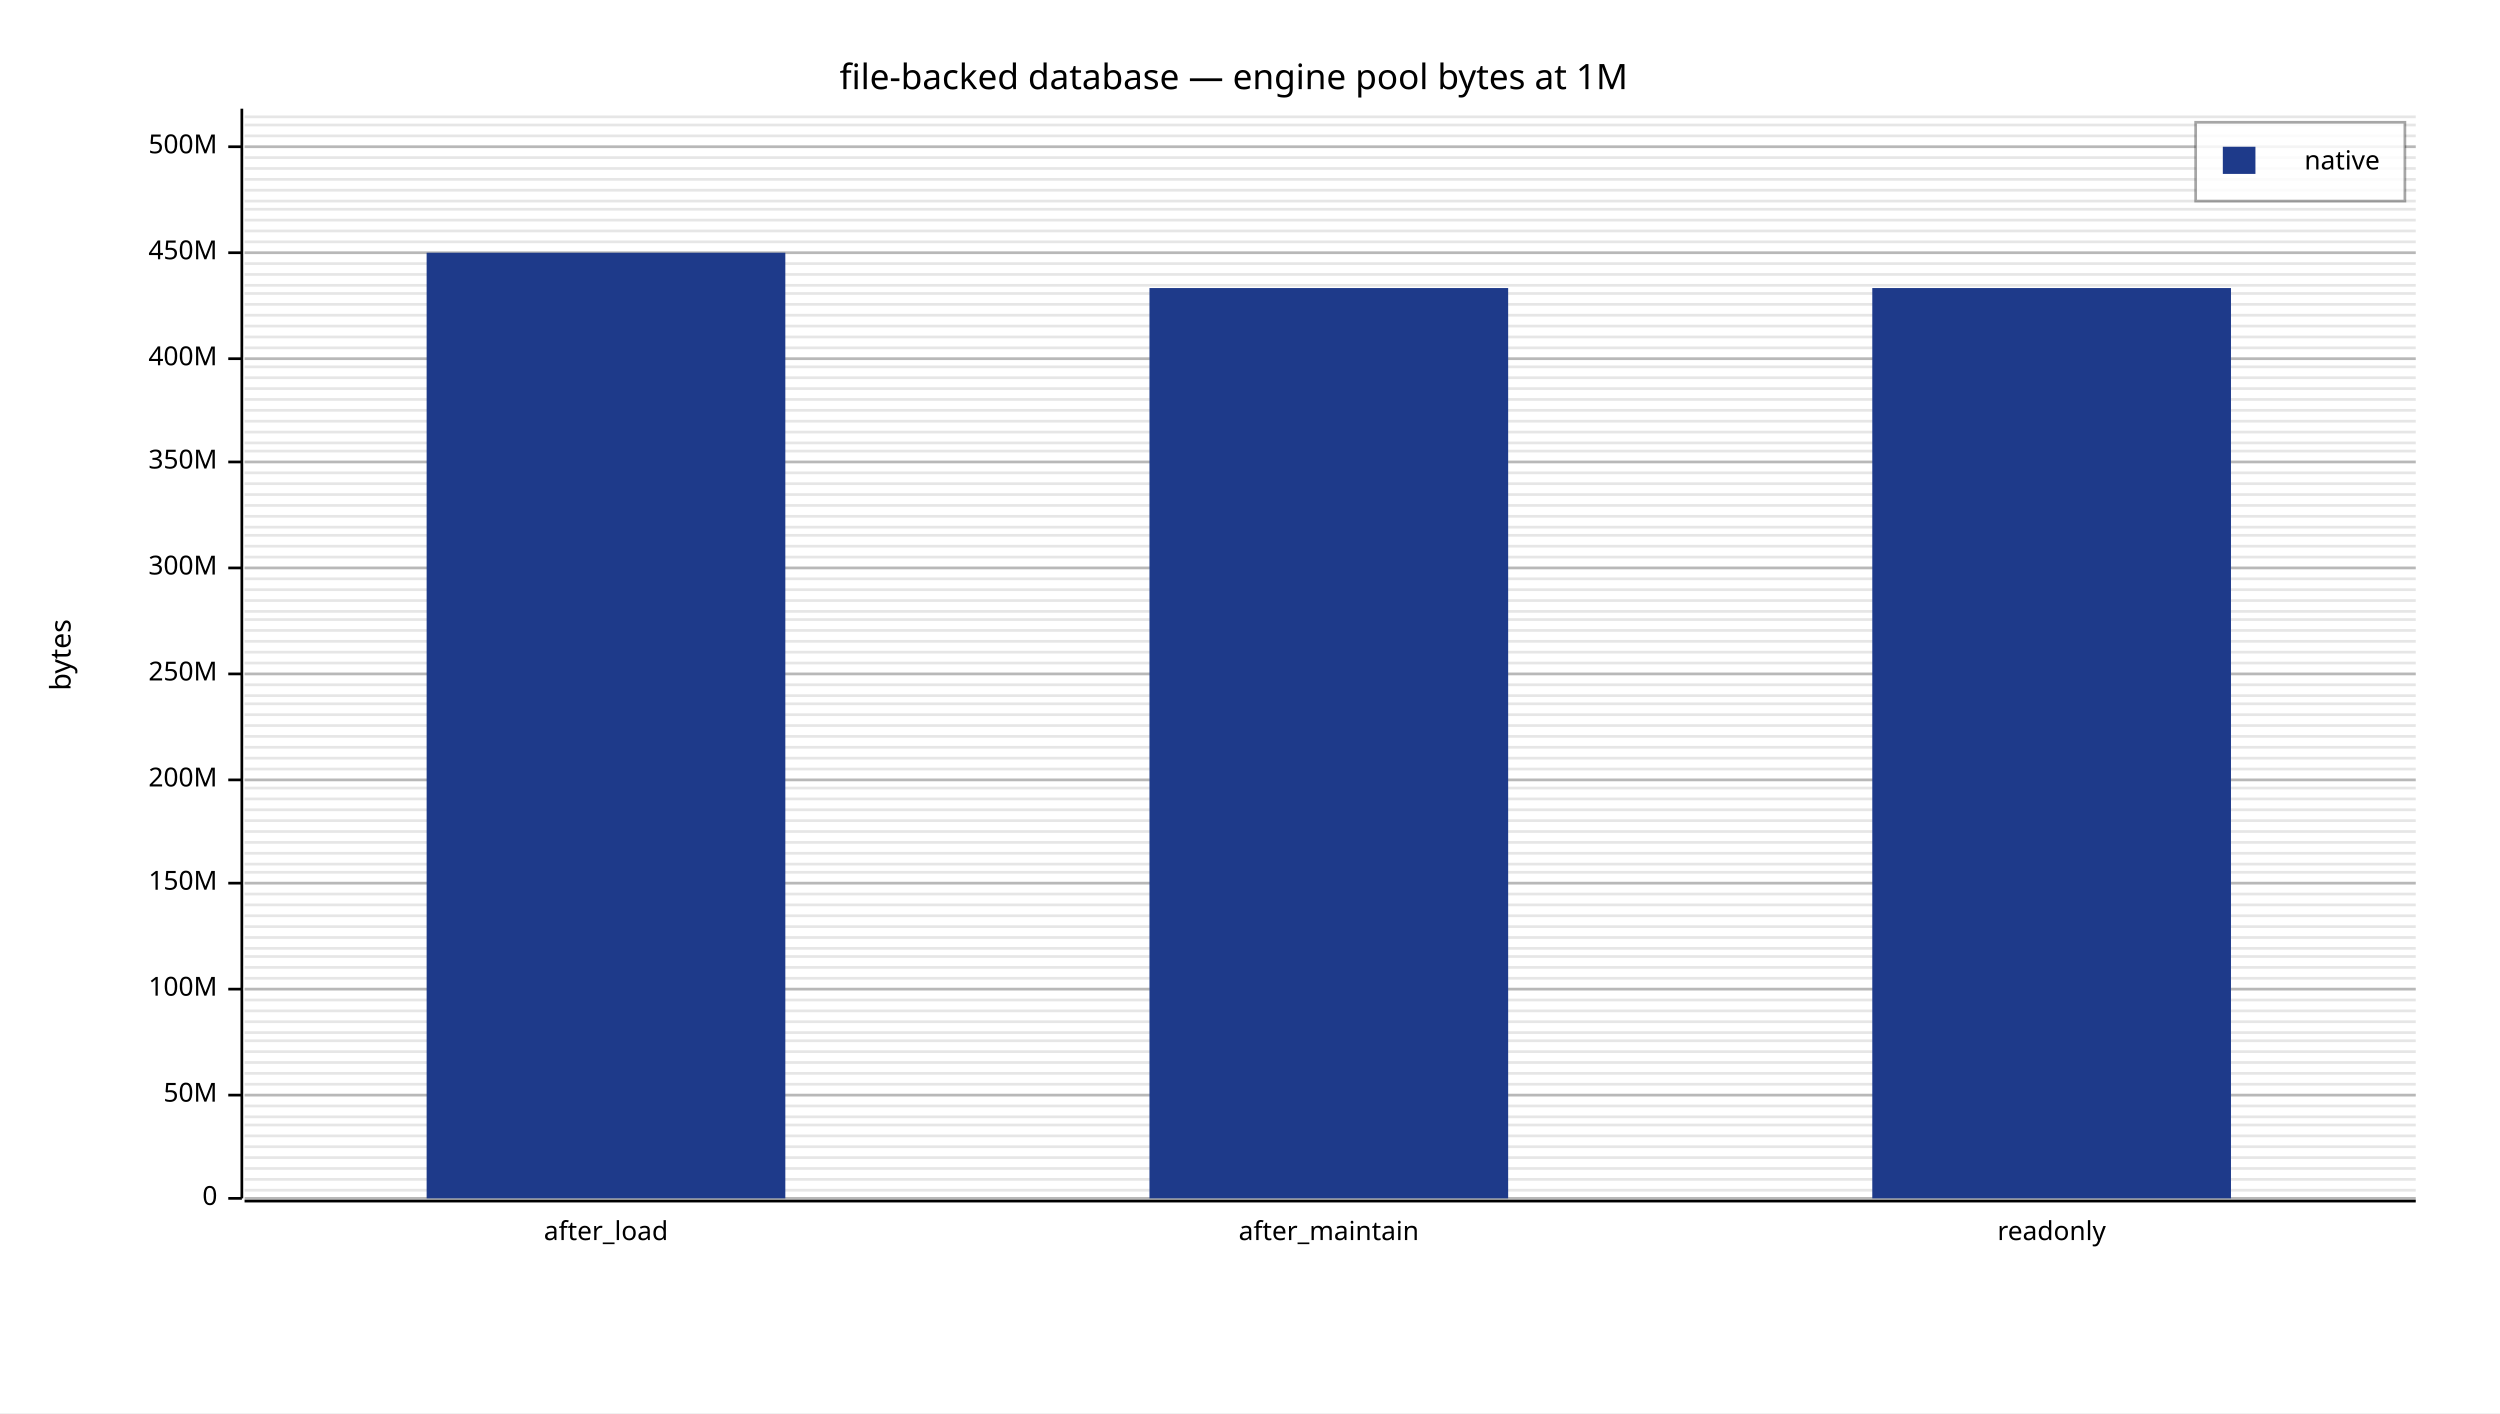
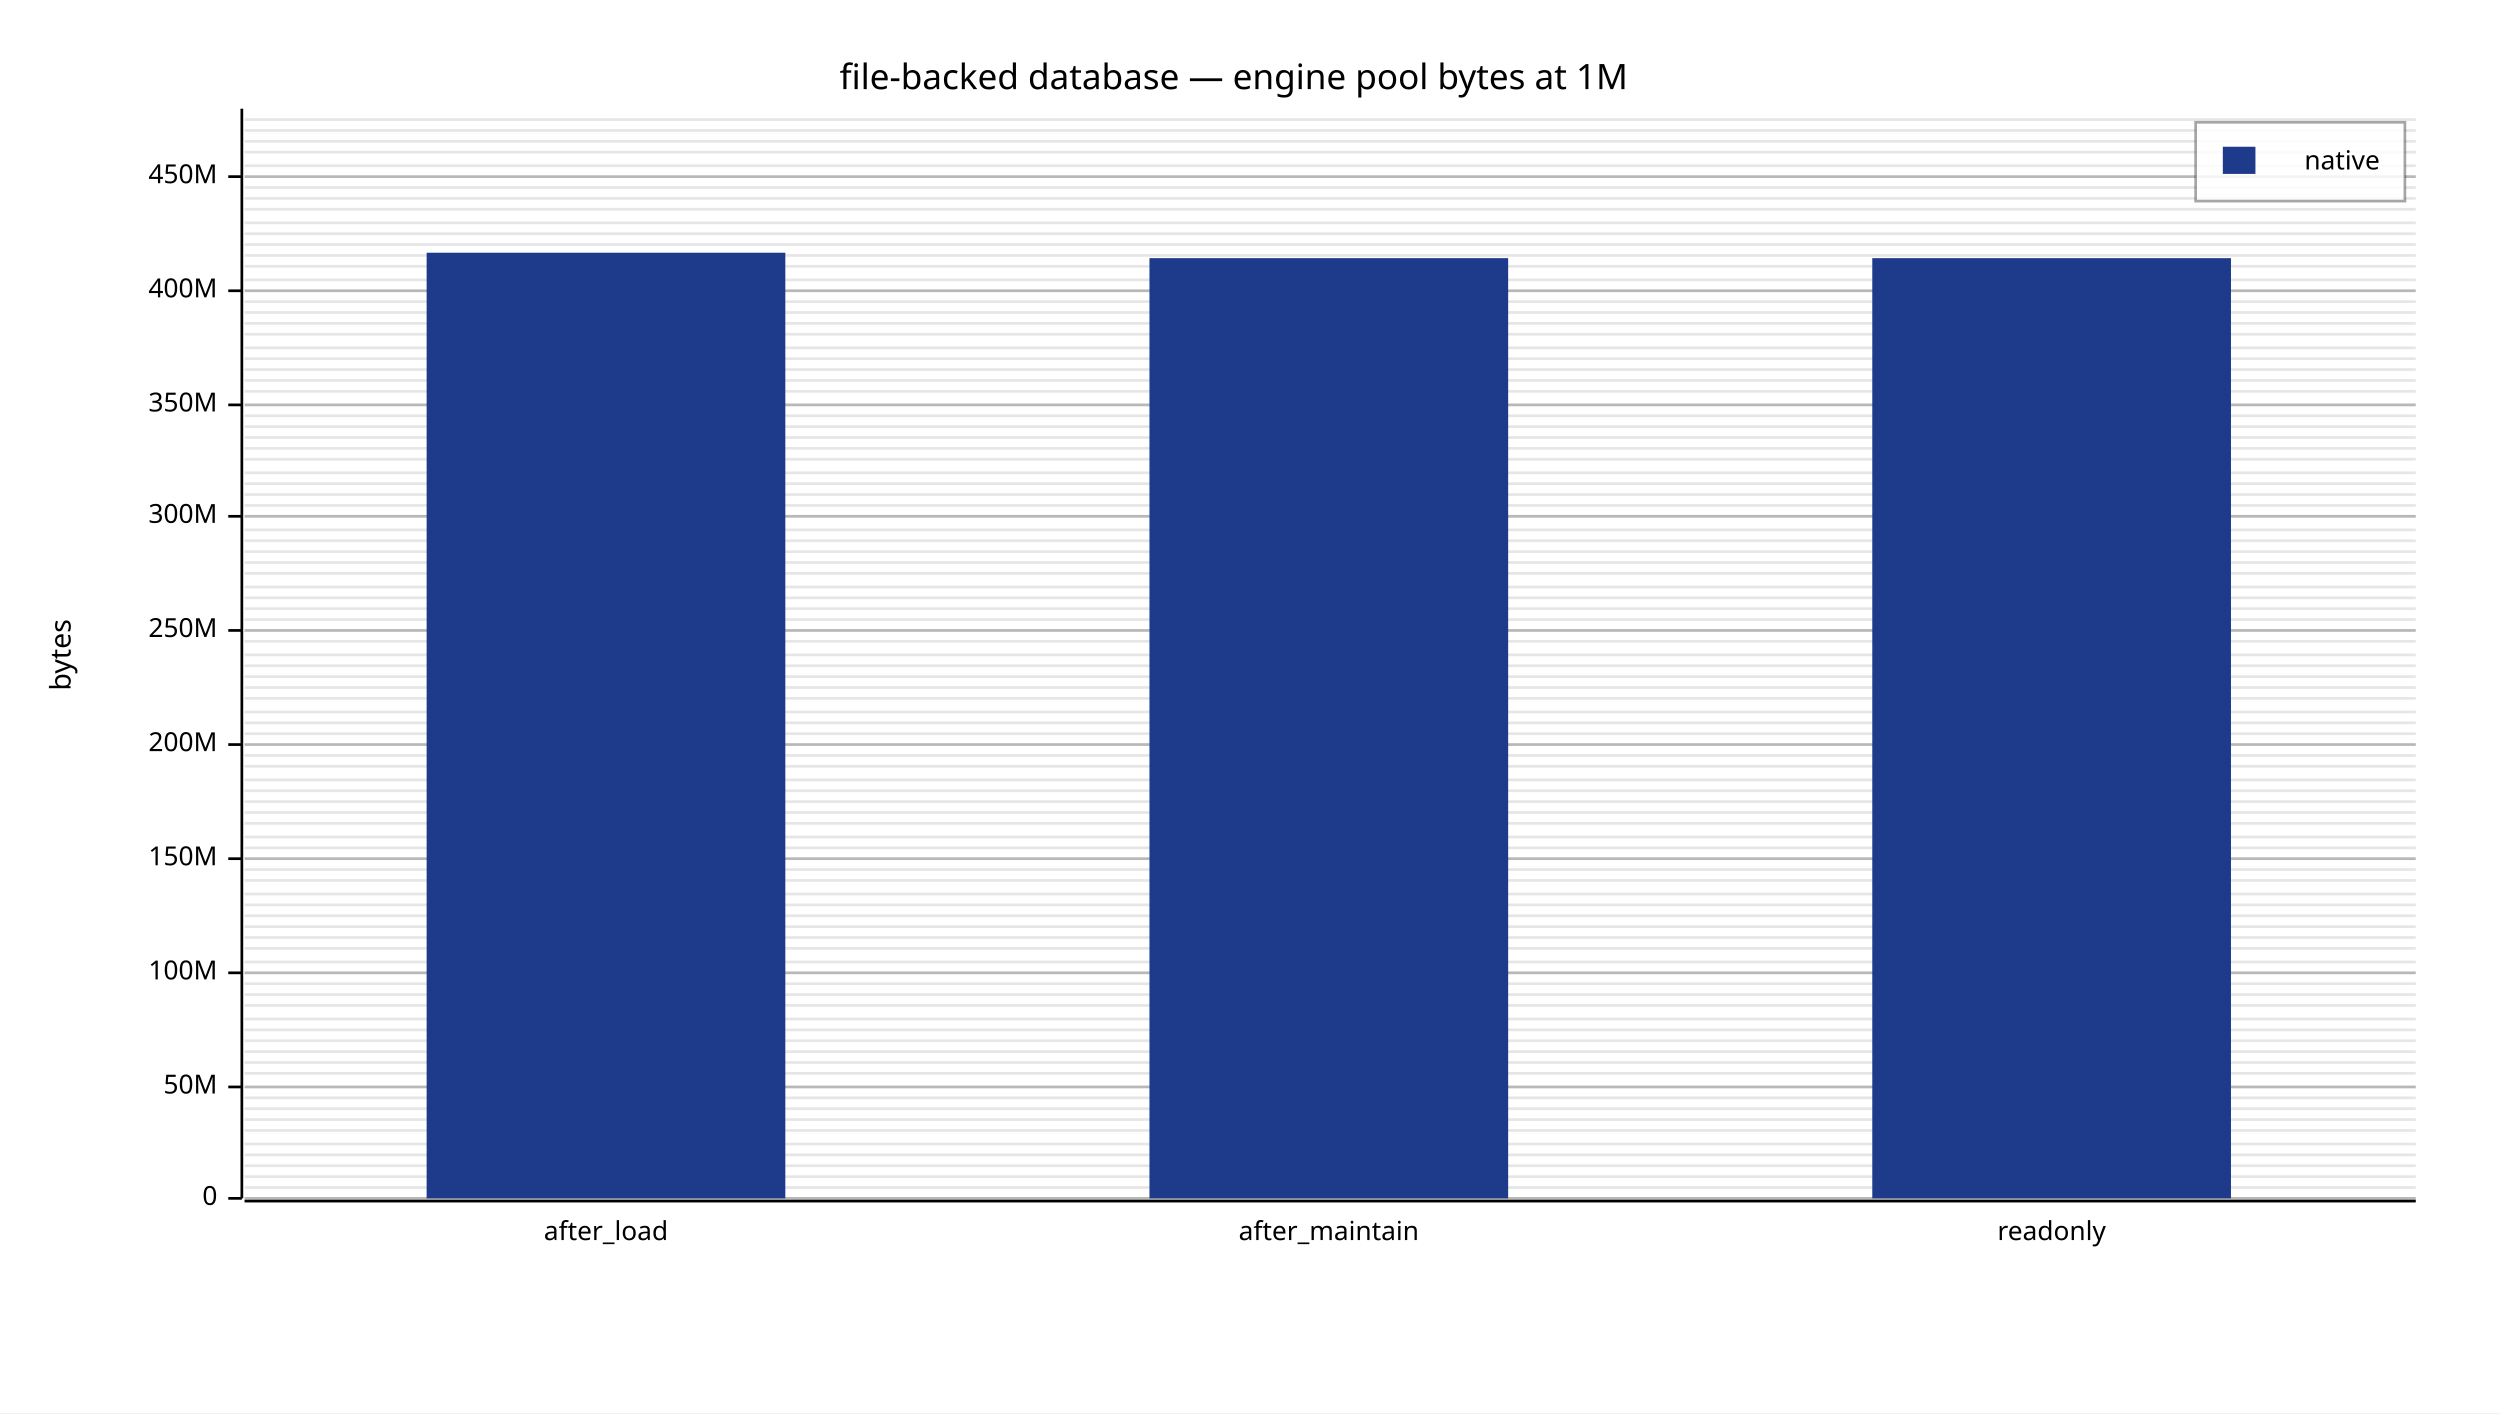
<svg xmlns="http://www.w3.org/2000/svg" width="920" height="520" viewBox="0 0 920 520">
  <rect x="0" y="0" width="920" height="520" opacity="1" fill="#FFFFFF" stroke="none" />
  <text x="454" y="23" dy="0.76em" text-anchor="middle" font-family="sans-serif" font-size="12.903" opacity="1" fill="#000000">
file-backed database — engine pool bytes at 1M
</text>
  <line opacity="0.1" stroke="#000000" stroke-width="1" x1="90" y1="441" x2="889" y2="441" />
-   <line opacity="0.1" stroke="#000000" stroke-width="1" x1="90" y1="438" x2="889" y2="438" />
-   <line opacity="0.1" stroke="#000000" stroke-width="1" x1="90" y1="434" x2="889" y2="434" />
-   <line opacity="0.1" stroke="#000000" stroke-width="1" x1="90" y1="430" x2="889" y2="430" />
-   <line opacity="0.1" stroke="#000000" stroke-width="1" x1="90" y1="426" x2="889" y2="426" />
-   <line opacity="0.1" stroke="#000000" stroke-width="1" x1="90" y1="422" x2="889" y2="422" />
-   <line opacity="0.1" stroke="#000000" stroke-width="1" x1="90" y1="418" x2="889" y2="418" />
-   <line opacity="0.1" stroke="#000000" stroke-width="1" x1="90" y1="414" x2="889" y2="414" />
-   <line opacity="0.1" stroke="#000000" stroke-width="1" x1="90" y1="411" x2="889" y2="411" />
-   <line opacity="0.1" stroke="#000000" stroke-width="1" x1="90" y1="407" x2="889" y2="407" />
-   <line opacity="0.1" stroke="#000000" stroke-width="1" x1="90" y1="403" x2="889" y2="403" />
-   <line opacity="0.1" stroke="#000000" stroke-width="1" x1="90" y1="399" x2="889" y2="399" />
+   <line opacity="0.1" stroke="#000000" stroke-width="1" x1="90" y1="437" x2="889" y2="437" />
+   <line opacity="0.1" stroke="#000000" stroke-width="1" x1="90" y1="433" x2="889" y2="433" />
+   <line opacity="0.1" stroke="#000000" stroke-width="1" x1="90" y1="429" x2="889" y2="429" />
+   <line opacity="0.1" stroke="#000000" stroke-width="1" x1="90" y1="425" x2="889" y2="425" />
+   <line opacity="0.1" stroke="#000000" stroke-width="1" x1="90" y1="421" x2="889" y2="421" />
+   <line opacity="0.1" stroke="#000000" stroke-width="1" x1="90" y1="416" x2="889" y2="416" />
+   <line opacity="0.1" stroke="#000000" stroke-width="1" x1="90" y1="412" x2="889" y2="412" />
+   <line opacity="0.1" stroke="#000000" stroke-width="1" x1="90" y1="408" x2="889" y2="408" />
+   <line opacity="0.1" stroke="#000000" stroke-width="1" x1="90" y1="404" x2="889" y2="404" />
+   <line opacity="0.1" stroke="#000000" stroke-width="1" x1="90" y1="400" x2="889" y2="400" />
  <line opacity="0.1" stroke="#000000" stroke-width="1" x1="90" y1="395" x2="889" y2="395" />
  <line opacity="0.1" stroke="#000000" stroke-width="1" x1="90" y1="391" x2="889" y2="391" />
  <line opacity="0.1" stroke="#000000" stroke-width="1" x1="90" y1="387" x2="889" y2="387" />
  <line opacity="0.1" stroke="#000000" stroke-width="1" x1="90" y1="383" x2="889" y2="383" />
-   <line opacity="0.1" stroke="#000000" stroke-width="1" x1="90" y1="380" x2="889" y2="380" />
-   <line opacity="0.1" stroke="#000000" stroke-width="1" x1="90" y1="376" x2="889" y2="376" />
-   <line opacity="0.1" stroke="#000000" stroke-width="1" x1="90" y1="372" x2="889" y2="372" />
-   <line opacity="0.1" stroke="#000000" stroke-width="1" x1="90" y1="368" x2="889" y2="368" />
-   <line opacity="0.1" stroke="#000000" stroke-width="1" x1="90" y1="364" x2="889" y2="364" />
-   <line opacity="0.1" stroke="#000000" stroke-width="1" x1="90" y1="360" x2="889" y2="360" />
-   <line opacity="0.1" stroke="#000000" stroke-width="1" x1="90" y1="356" x2="889" y2="356" />
-   <line opacity="0.1" stroke="#000000" stroke-width="1" x1="90" y1="352" x2="889" y2="352" />
+   <line opacity="0.1" stroke="#000000" stroke-width="1" x1="90" y1="379" x2="889" y2="379" />
+   <line opacity="0.1" stroke="#000000" stroke-width="1" x1="90" y1="375" x2="889" y2="375" />
+   <line opacity="0.1" stroke="#000000" stroke-width="1" x1="90" y1="370" x2="889" y2="370" />
+   <line opacity="0.1" stroke="#000000" stroke-width="1" x1="90" y1="366" x2="889" y2="366" />
+   <line opacity="0.1" stroke="#000000" stroke-width="1" x1="90" y1="362" x2="889" y2="362" />
+   <line opacity="0.1" stroke="#000000" stroke-width="1" x1="90" y1="358" x2="889" y2="358" />
+   <line opacity="0.1" stroke="#000000" stroke-width="1" x1="90" y1="354" x2="889" y2="354" />
  <line opacity="0.1" stroke="#000000" stroke-width="1" x1="90" y1="349" x2="889" y2="349" />
  <line opacity="0.1" stroke="#000000" stroke-width="1" x1="90" y1="345" x2="889" y2="345" />
  <line opacity="0.1" stroke="#000000" stroke-width="1" x1="90" y1="341" x2="889" y2="341" />
  <line opacity="0.1" stroke="#000000" stroke-width="1" x1="90" y1="337" x2="889" y2="337" />
  <line opacity="0.1" stroke="#000000" stroke-width="1" x1="90" y1="333" x2="889" y2="333" />
  <line opacity="0.1" stroke="#000000" stroke-width="1" x1="90" y1="329" x2="889" y2="329" />
-   <line opacity="0.1" stroke="#000000" stroke-width="1" x1="90" y1="325" x2="889" y2="325" />
-   <line opacity="0.1" stroke="#000000" stroke-width="1" x1="90" y1="321" x2="889" y2="321" />
-   <line opacity="0.1" stroke="#000000" stroke-width="1" x1="90" y1="318" x2="889" y2="318" />
-   <line opacity="0.1" stroke="#000000" stroke-width="1" x1="90" y1="314" x2="889" y2="314" />
-   <line opacity="0.1" stroke="#000000" stroke-width="1" x1="90" y1="310" x2="889" y2="310" />
-   <line opacity="0.1" stroke="#000000" stroke-width="1" x1="90" y1="306" x2="889" y2="306" />
-   <line opacity="0.1" stroke="#000000" stroke-width="1" x1="90" y1="302" x2="889" y2="302" />
-   <line opacity="0.1" stroke="#000000" stroke-width="1" x1="90" y1="298" x2="889" y2="298" />
-   <line opacity="0.1" stroke="#000000" stroke-width="1" x1="90" y1="294" x2="889" y2="294" />
-   <line opacity="0.1" stroke="#000000" stroke-width="1" x1="90" y1="290" x2="889" y2="290" />
+   <line opacity="0.1" stroke="#000000" stroke-width="1" x1="90" y1="324" x2="889" y2="324" />
+   <line opacity="0.1" stroke="#000000" stroke-width="1" x1="90" y1="320" x2="889" y2="320" />
+   <line opacity="0.1" stroke="#000000" stroke-width="1" x1="90" y1="316" x2="889" y2="316" />
+   <line opacity="0.1" stroke="#000000" stroke-width="1" x1="90" y1="312" x2="889" y2="312" />
+   <line opacity="0.1" stroke="#000000" stroke-width="1" x1="90" y1="308" x2="889" y2="308" />
+   <line opacity="0.1" stroke="#000000" stroke-width="1" x1="90" y1="303" x2="889" y2="303" />
+   <line opacity="0.1" stroke="#000000" stroke-width="1" x1="90" y1="299" x2="889" y2="299" />
+   <line opacity="0.1" stroke="#000000" stroke-width="1" x1="90" y1="295" x2="889" y2="295" />
+   <line opacity="0.1" stroke="#000000" stroke-width="1" x1="90" y1="291" x2="889" y2="291" />
  <line opacity="0.1" stroke="#000000" stroke-width="1" x1="90" y1="287" x2="889" y2="287" />
-   <line opacity="0.1" stroke="#000000" stroke-width="1" x1="90" y1="283" x2="889" y2="283" />
-   <line opacity="0.1" stroke="#000000" stroke-width="1" x1="90" y1="279" x2="889" y2="279" />
-   <line opacity="0.1" stroke="#000000" stroke-width="1" x1="90" y1="275" x2="889" y2="275" />
-   <line opacity="0.1" stroke="#000000" stroke-width="1" x1="90" y1="271" x2="889" y2="271" />
-   <line opacity="0.1" stroke="#000000" stroke-width="1" x1="90" y1="267" x2="889" y2="267" />
-   <line opacity="0.1" stroke="#000000" stroke-width="1" x1="90" y1="263" x2="889" y2="263" />
-   <line opacity="0.1" stroke="#000000" stroke-width="1" x1="90" y1="259" x2="889" y2="259" />
-   <line opacity="0.1" stroke="#000000" stroke-width="1" x1="90" y1="256" x2="889" y2="256" />
-   <line opacity="0.1" stroke="#000000" stroke-width="1" x1="90" y1="252" x2="889" y2="252" />
-   <line opacity="0.1" stroke="#000000" stroke-width="1" x1="90" y1="248" x2="889" y2="248" />
-   <line opacity="0.1" stroke="#000000" stroke-width="1" x1="90" y1="244" x2="889" y2="244" />
-   <line opacity="0.1" stroke="#000000" stroke-width="1" x1="90" y1="240" x2="889" y2="240" />
+   <line opacity="0.1" stroke="#000000" stroke-width="1" x1="90" y1="282" x2="889" y2="282" />
+   <line opacity="0.1" stroke="#000000" stroke-width="1" x1="90" y1="278" x2="889" y2="278" />
+   <line opacity="0.1" stroke="#000000" stroke-width="1" x1="90" y1="274" x2="889" y2="274" />
+   <line opacity="0.1" stroke="#000000" stroke-width="1" x1="90" y1="270" x2="889" y2="270" />
+   <line opacity="0.1" stroke="#000000" stroke-width="1" x1="90" y1="266" x2="889" y2="266" />
+   <line opacity="0.1" stroke="#000000" stroke-width="1" x1="90" y1="262" x2="889" y2="262" />
+   <line opacity="0.1" stroke="#000000" stroke-width="1" x1="90" y1="257" x2="889" y2="257" />
+   <line opacity="0.1" stroke="#000000" stroke-width="1" x1="90" y1="253" x2="889" y2="253" />
+   <line opacity="0.1" stroke="#000000" stroke-width="1" x1="90" y1="249" x2="889" y2="249" />
+   <line opacity="0.1" stroke="#000000" stroke-width="1" x1="90" y1="245" x2="889" y2="245" />
+   <line opacity="0.1" stroke="#000000" stroke-width="1" x1="90" y1="241" x2="889" y2="241" />
  <line opacity="0.1" stroke="#000000" stroke-width="1" x1="90" y1="236" x2="889" y2="236" />
  <line opacity="0.1" stroke="#000000" stroke-width="1" x1="90" y1="232" x2="889" y2="232" />
  <line opacity="0.1" stroke="#000000" stroke-width="1" x1="90" y1="228" x2="889" y2="228" />
-   <line opacity="0.1" stroke="#000000" stroke-width="1" x1="90" y1="225" x2="889" y2="225" />
-   <line opacity="0.1" stroke="#000000" stroke-width="1" x1="90" y1="221" x2="889" y2="221" />
-   <line opacity="0.1" stroke="#000000" stroke-width="1" x1="90" y1="217" x2="889" y2="217" />
-   <line opacity="0.1" stroke="#000000" stroke-width="1" x1="90" y1="213" x2="889" y2="213" />
-   <line opacity="0.1" stroke="#000000" stroke-width="1" x1="90" y1="209" x2="889" y2="209" />
-   <line opacity="0.1" stroke="#000000" stroke-width="1" x1="90" y1="205" x2="889" y2="205" />
-   <line opacity="0.1" stroke="#000000" stroke-width="1" x1="90" y1="201" x2="889" y2="201" />
-   <line opacity="0.1" stroke="#000000" stroke-width="1" x1="90" y1="197" x2="889" y2="197" />
-   <line opacity="0.1" stroke="#000000" stroke-width="1" x1="90" y1="194" x2="889" y2="194" />
+   <line opacity="0.1" stroke="#000000" stroke-width="1" x1="90" y1="224" x2="889" y2="224" />
+   <line opacity="0.1" stroke="#000000" stroke-width="1" x1="90" y1="220" x2="889" y2="220" />
+   <line opacity="0.1" stroke="#000000" stroke-width="1" x1="90" y1="216" x2="889" y2="216" />
+   <line opacity="0.1" stroke="#000000" stroke-width="1" x1="90" y1="211" x2="889" y2="211" />
+   <line opacity="0.1" stroke="#000000" stroke-width="1" x1="90" y1="207" x2="889" y2="207" />
+   <line opacity="0.1" stroke="#000000" stroke-width="1" x1="90" y1="203" x2="889" y2="203" />
+   <line opacity="0.1" stroke="#000000" stroke-width="1" x1="90" y1="199" x2="889" y2="199" />
+   <line opacity="0.1" stroke="#000000" stroke-width="1" x1="90" y1="195" x2="889" y2="195" />
  <line opacity="0.1" stroke="#000000" stroke-width="1" x1="90" y1="190" x2="889" y2="190" />
  <line opacity="0.1" stroke="#000000" stroke-width="1" x1="90" y1="186" x2="889" y2="186" />
  <line opacity="0.1" stroke="#000000" stroke-width="1" x1="90" y1="182" x2="889" y2="182" />
  <line opacity="0.1" stroke="#000000" stroke-width="1" x1="90" y1="178" x2="889" y2="178" />
  <line opacity="0.1" stroke="#000000" stroke-width="1" x1="90" y1="174" x2="889" y2="174" />
-   <line opacity="0.1" stroke="#000000" stroke-width="1" x1="90" y1="170" x2="889" y2="170" />
-   <line opacity="0.1" stroke="#000000" stroke-width="1" x1="90" y1="166" x2="889" y2="166" />
-   <line opacity="0.1" stroke="#000000" stroke-width="1" x1="90" y1="163" x2="889" y2="163" />
-   <line opacity="0.1" stroke="#000000" stroke-width="1" x1="90" y1="159" x2="889" y2="159" />
-   <line opacity="0.1" stroke="#000000" stroke-width="1" x1="90" y1="155" x2="889" y2="155" />
-   <line opacity="0.1" stroke="#000000" stroke-width="1" x1="90" y1="151" x2="889" y2="151" />
-   <line opacity="0.1" stroke="#000000" stroke-width="1" x1="90" y1="147" x2="889" y2="147" />
-   <line opacity="0.1" stroke="#000000" stroke-width="1" x1="90" y1="143" x2="889" y2="143" />
-   <line opacity="0.1" stroke="#000000" stroke-width="1" x1="90" y1="139" x2="889" y2="139" />
-   <line opacity="0.1" stroke="#000000" stroke-width="1" x1="90" y1="135" x2="889" y2="135" />
+   <line opacity="0.1" stroke="#000000" stroke-width="1" x1="90" y1="169" x2="889" y2="169" />
+   <line opacity="0.1" stroke="#000000" stroke-width="1" x1="90" y1="165" x2="889" y2="165" />
+   <line opacity="0.1" stroke="#000000" stroke-width="1" x1="90" y1="161" x2="889" y2="161" />
+   <line opacity="0.1" stroke="#000000" stroke-width="1" x1="90" y1="157" x2="889" y2="157" />
+   <line opacity="0.1" stroke="#000000" stroke-width="1" x1="90" y1="153" x2="889" y2="153" />
+   <line opacity="0.1" stroke="#000000" stroke-width="1" x1="90" y1="149" x2="889" y2="149" />
+   <line opacity="0.1" stroke="#000000" stroke-width="1" x1="90" y1="144" x2="889" y2="144" />
+   <line opacity="0.1" stroke="#000000" stroke-width="1" x1="90" y1="140" x2="889" y2="140" />
+   <line opacity="0.1" stroke="#000000" stroke-width="1" x1="90" y1="136" x2="889" y2="136" />
  <line opacity="0.1" stroke="#000000" stroke-width="1" x1="90" y1="132" x2="889" y2="132" />
  <line opacity="0.1" stroke="#000000" stroke-width="1" x1="90" y1="128" x2="889" y2="128" />
-   <line opacity="0.1" stroke="#000000" stroke-width="1" x1="90" y1="124" x2="889" y2="124" />
-   <line opacity="0.1" stroke="#000000" stroke-width="1" x1="90" y1="120" x2="889" y2="120" />
-   <line opacity="0.1" stroke="#000000" stroke-width="1" x1="90" y1="116" x2="889" y2="116" />
-   <line opacity="0.1" stroke="#000000" stroke-width="1" x1="90" y1="112" x2="889" y2="112" />
-   <line opacity="0.1" stroke="#000000" stroke-width="1" x1="90" y1="108" x2="889" y2="108" />
-   <line opacity="0.1" stroke="#000000" stroke-width="1" x1="90" y1="105" x2="889" y2="105" />
-   <line opacity="0.1" stroke="#000000" stroke-width="1" x1="90" y1="101" x2="889" y2="101" />
-   <line opacity="0.1" stroke="#000000" stroke-width="1" x1="90" y1="97" x2="889" y2="97" />
-   <line opacity="0.1" stroke="#000000" stroke-width="1" x1="90" y1="93" x2="889" y2="93" />
-   <line opacity="0.1" stroke="#000000" stroke-width="1" x1="90" y1="89" x2="889" y2="89" />
-   <line opacity="0.1" stroke="#000000" stroke-width="1" x1="90" y1="85" x2="889" y2="85" />
-   <line opacity="0.1" stroke="#000000" stroke-width="1" x1="90" y1="81" x2="889" y2="81" />
+   <line opacity="0.1" stroke="#000000" stroke-width="1" x1="90" y1="123" x2="889" y2="123" />
+   <line opacity="0.1" stroke="#000000" stroke-width="1" x1="90" y1="119" x2="889" y2="119" />
+   <line opacity="0.1" stroke="#000000" stroke-width="1" x1="90" y1="115" x2="889" y2="115" />
+   <line opacity="0.1" stroke="#000000" stroke-width="1" x1="90" y1="111" x2="889" y2="111" />
+   <line opacity="0.1" stroke="#000000" stroke-width="1" x1="90" y1="107" x2="889" y2="107" />
+   <line opacity="0.1" stroke="#000000" stroke-width="1" x1="90" y1="103" x2="889" y2="103" />
+   <line opacity="0.1" stroke="#000000" stroke-width="1" x1="90" y1="98" x2="889" y2="98" />
+   <line opacity="0.1" stroke="#000000" stroke-width="1" x1="90" y1="94" x2="889" y2="94" />
+   <line opacity="0.1" stroke="#000000" stroke-width="1" x1="90" y1="90" x2="889" y2="90" />
+   <line opacity="0.1" stroke="#000000" stroke-width="1" x1="90" y1="86" x2="889" y2="86" />
+   <line opacity="0.1" stroke="#000000" stroke-width="1" x1="90" y1="82" x2="889" y2="82" />
  <line opacity="0.1" stroke="#000000" stroke-width="1" x1="90" y1="77" x2="889" y2="77" />
-   <line opacity="0.1" stroke="#000000" stroke-width="1" x1="90" y1="74" x2="889" y2="74" />
-   <line opacity="0.1" stroke="#000000" stroke-width="1" x1="90" y1="70" x2="889" y2="70" />
-   <line opacity="0.1" stroke="#000000" stroke-width="1" x1="90" y1="66" x2="889" y2="66" />
-   <line opacity="0.1" stroke="#000000" stroke-width="1" x1="90" y1="62" x2="889" y2="62" />
-   <line opacity="0.1" stroke="#000000" stroke-width="1" x1="90" y1="58" x2="889" y2="58" />
-   <line opacity="0.1" stroke="#000000" stroke-width="1" x1="90" y1="54" x2="889" y2="54" />
-   <line opacity="0.1" stroke="#000000" stroke-width="1" x1="90" y1="50" x2="889" y2="50" />
-   <line opacity="0.1" stroke="#000000" stroke-width="1" x1="90" y1="46" x2="889" y2="46" />
-   <line opacity="0.1" stroke="#000000" stroke-width="1" x1="90" y1="43" x2="889" y2="43" />
+   <line opacity="0.1" stroke="#000000" stroke-width="1" x1="90" y1="73" x2="889" y2="73" />
+   <line opacity="0.1" stroke="#000000" stroke-width="1" x1="90" y1="69" x2="889" y2="69" />
+   <line opacity="0.1" stroke="#000000" stroke-width="1" x1="90" y1="65" x2="889" y2="65" />
+   <line opacity="0.1" stroke="#000000" stroke-width="1" x1="90" y1="61" x2="889" y2="61" />
+   <line opacity="0.1" stroke="#000000" stroke-width="1" x1="90" y1="56" x2="889" y2="56" />
+   <line opacity="0.1" stroke="#000000" stroke-width="1" x1="90" y1="52" x2="889" y2="52" />
+   <line opacity="0.1" stroke="#000000" stroke-width="1" x1="90" y1="48" x2="889" y2="48" />
+   <line opacity="0.1" stroke="#000000" stroke-width="1" x1="90" y1="44" x2="889" y2="44" />
  <text x="18" y="241" dy="0.76em" text-anchor="middle" font-family="sans-serif" font-size="10.484" opacity="1" fill="#000000" transform="rotate(270, 18, 241)">
bytes
</text>
  <line opacity="0.2" stroke="#000000" stroke-width="1" x1="90" y1="441" x2="889" y2="441" />
-   <line opacity="0.2" stroke="#000000" stroke-width="1" x1="90" y1="403" x2="889" y2="403" />
-   <line opacity="0.2" stroke="#000000" stroke-width="1" x1="90" y1="364" x2="889" y2="364" />
-   <line opacity="0.2" stroke="#000000" stroke-width="1" x1="90" y1="325" x2="889" y2="325" />
-   <line opacity="0.2" stroke="#000000" stroke-width="1" x1="90" y1="287" x2="889" y2="287" />
-   <line opacity="0.2" stroke="#000000" stroke-width="1" x1="90" y1="248" x2="889" y2="248" />
-   <line opacity="0.2" stroke="#000000" stroke-width="1" x1="90" y1="209" x2="889" y2="209" />
-   <line opacity="0.2" stroke="#000000" stroke-width="1" x1="90" y1="170" x2="889" y2="170" />
-   <line opacity="0.2" stroke="#000000" stroke-width="1" x1="90" y1="132" x2="889" y2="132" />
-   <line opacity="0.2" stroke="#000000" stroke-width="1" x1="90" y1="93" x2="889" y2="93" />
-   <line opacity="0.2" stroke="#000000" stroke-width="1" x1="90" y1="54" x2="889" y2="54" />
+   <line opacity="0.2" stroke="#000000" stroke-width="1" x1="90" y1="400" x2="889" y2="400" />
+   <line opacity="0.2" stroke="#000000" stroke-width="1" x1="90" y1="358" x2="889" y2="358" />
+   <line opacity="0.2" stroke="#000000" stroke-width="1" x1="90" y1="316" x2="889" y2="316" />
+   <line opacity="0.2" stroke="#000000" stroke-width="1" x1="90" y1="274" x2="889" y2="274" />
+   <line opacity="0.2" stroke="#000000" stroke-width="1" x1="90" y1="232" x2="889" y2="232" />
+   <line opacity="0.2" stroke="#000000" stroke-width="1" x1="90" y1="190" x2="889" y2="190" />
+   <line opacity="0.2" stroke="#000000" stroke-width="1" x1="90" y1="149" x2="889" y2="149" />
+   <line opacity="0.2" stroke="#000000" stroke-width="1" x1="90" y1="107" x2="889" y2="107" />
+   <line opacity="0.2" stroke="#000000" stroke-width="1" x1="90" y1="65" x2="889" y2="65" />
  <polyline fill="none" opacity="1" stroke="#000000" stroke-width="1" points="89,40 89,441 " />
  <text x="80" y="441" dy="0.5ex" text-anchor="end" font-family="sans-serif" font-size="9.677" opacity="1" fill="#000000">
0
</text>
  <polyline fill="none" opacity="1" stroke="#000000" stroke-width="1" points="84,441 89,441 " />
-   <text x="80" y="403" dy="0.5ex" text-anchor="end" font-family="sans-serif" font-size="9.677" opacity="1" fill="#000000">
+   <text x="80" y="400" dy="0.5ex" text-anchor="end" font-family="sans-serif" font-size="9.677" opacity="1" fill="#000000">
50M
</text>
-   <polyline fill="none" opacity="1" stroke="#000000" stroke-width="1" points="84,403 89,403 " />
-   <text x="80" y="364" dy="0.5ex" text-anchor="end" font-family="sans-serif" font-size="9.677" opacity="1" fill="#000000">
+   <polyline fill="none" opacity="1" stroke="#000000" stroke-width="1" points="84,400 89,400 " />
+   <text x="80" y="358" dy="0.5ex" text-anchor="end" font-family="sans-serif" font-size="9.677" opacity="1" fill="#000000">
100M
</text>
-   <polyline fill="none" opacity="1" stroke="#000000" stroke-width="1" points="84,364 89,364 " />
-   <text x="80" y="325" dy="0.5ex" text-anchor="end" font-family="sans-serif" font-size="9.677" opacity="1" fill="#000000">
+   <polyline fill="none" opacity="1" stroke="#000000" stroke-width="1" points="84,358 89,358 " />
+   <text x="80" y="316" dy="0.5ex" text-anchor="end" font-family="sans-serif" font-size="9.677" opacity="1" fill="#000000">
150M
</text>
-   <polyline fill="none" opacity="1" stroke="#000000" stroke-width="1" points="84,325 89,325 " />
-   <text x="80" y="287" dy="0.5ex" text-anchor="end" font-family="sans-serif" font-size="9.677" opacity="1" fill="#000000">
+   <polyline fill="none" opacity="1" stroke="#000000" stroke-width="1" points="84,316 89,316 " />
+   <text x="80" y="274" dy="0.5ex" text-anchor="end" font-family="sans-serif" font-size="9.677" opacity="1" fill="#000000">
200M
</text>
-   <polyline fill="none" opacity="1" stroke="#000000" stroke-width="1" points="84,287 89,287 " />
-   <text x="80" y="248" dy="0.5ex" text-anchor="end" font-family="sans-serif" font-size="9.677" opacity="1" fill="#000000">
+   <polyline fill="none" opacity="1" stroke="#000000" stroke-width="1" points="84,274 89,274 " />
+   <text x="80" y="232" dy="0.5ex" text-anchor="end" font-family="sans-serif" font-size="9.677" opacity="1" fill="#000000">
250M
</text>
-   <polyline fill="none" opacity="1" stroke="#000000" stroke-width="1" points="84,248 89,248 " />
-   <text x="80" y="209" dy="0.5ex" text-anchor="end" font-family="sans-serif" font-size="9.677" opacity="1" fill="#000000">
+   <polyline fill="none" opacity="1" stroke="#000000" stroke-width="1" points="84,232 89,232 " />
+   <text x="80" y="190" dy="0.5ex" text-anchor="end" font-family="sans-serif" font-size="9.677" opacity="1" fill="#000000">
300M
</text>
-   <polyline fill="none" opacity="1" stroke="#000000" stroke-width="1" points="84,209 89,209 " />
-   <text x="80" y="170" dy="0.5ex" text-anchor="end" font-family="sans-serif" font-size="9.677" opacity="1" fill="#000000">
+   <polyline fill="none" opacity="1" stroke="#000000" stroke-width="1" points="84,190 89,190 " />
+   <text x="80" y="149" dy="0.5ex" text-anchor="end" font-family="sans-serif" font-size="9.677" opacity="1" fill="#000000">
350M
</text>
-   <polyline fill="none" opacity="1" stroke="#000000" stroke-width="1" points="84,170 89,170 " />
-   <text x="80" y="132" dy="0.5ex" text-anchor="end" font-family="sans-serif" font-size="9.677" opacity="1" fill="#000000">
+   <polyline fill="none" opacity="1" stroke="#000000" stroke-width="1" points="84,149 89,149 " />
+   <text x="80" y="107" dy="0.5ex" text-anchor="end" font-family="sans-serif" font-size="9.677" opacity="1" fill="#000000">
400M
</text>
-   <polyline fill="none" opacity="1" stroke="#000000" stroke-width="1" points="84,132 89,132 " />
-   <text x="80" y="93" dy="0.5ex" text-anchor="end" font-family="sans-serif" font-size="9.677" opacity="1" fill="#000000">
+   <polyline fill="none" opacity="1" stroke="#000000" stroke-width="1" points="84,107 89,107 " />
+   <text x="80" y="65" dy="0.5ex" text-anchor="end" font-family="sans-serif" font-size="9.677" opacity="1" fill="#000000">
450M
</text>
-   <polyline fill="none" opacity="1" stroke="#000000" stroke-width="1" points="84,93 89,93 " />
-   <text x="80" y="54" dy="0.5ex" text-anchor="end" font-family="sans-serif" font-size="9.677" opacity="1" fill="#000000">
- 500M
- </text>
-   <polyline fill="none" opacity="1" stroke="#000000" stroke-width="1" points="84,54 89,54 " />
+   <polyline fill="none" opacity="1" stroke="#000000" stroke-width="1" points="84,65 89,65 " />
  <polyline fill="none" opacity="1" stroke="#000000" stroke-width="1" points="90,442 889,442 " />
  <rect x="157" y="93" width="132" height="348" opacity="1" fill="#1E3A8A" stroke="none" />
-   <rect x="423" y="106" width="132" height="335" opacity="1" fill="#1E3A8A" stroke="none" />
-   <rect x="689" y="106" width="132" height="335" opacity="1" fill="#1E3A8A" stroke="none" />
+   <rect x="423" y="95" width="132" height="346" opacity="1" fill="#1E3A8A" stroke="none" />
+   <rect x="689" y="95" width="132" height="346" opacity="1" fill="#1E3A8A" stroke="none" />
  <rect x="808" y="45" width="77" height="29" opacity="0.85" fill="#FFFFFF" stroke="none" />
  <rect x="808" y="45" width="77" height="29" opacity="0.35" fill="none" stroke="#000000" />
  <text x="848" y="55" dy="0.76em" text-anchor="start" font-family="sans-serif" font-size="9.677" opacity="1" fill="#000000">
native
</text>
  <rect x="818" y="54" width="12" height="10" opacity="1" fill="#1E3A8A" stroke="none" />
  <text x="223" y="449" dy="0.76em" text-anchor="middle" font-family="sans-serif" font-size="9.677" opacity="1" fill="#000000">
after_load
</text>
  <text x="489" y="449" dy="0.76em" text-anchor="middle" font-family="sans-serif" font-size="9.677" opacity="1" fill="#000000">
after_maintain
</text>
  <text x="755" y="449" dy="0.76em" text-anchor="middle" font-family="sans-serif" font-size="9.677" opacity="1" fill="#000000">
readonly
</text>
</svg>
